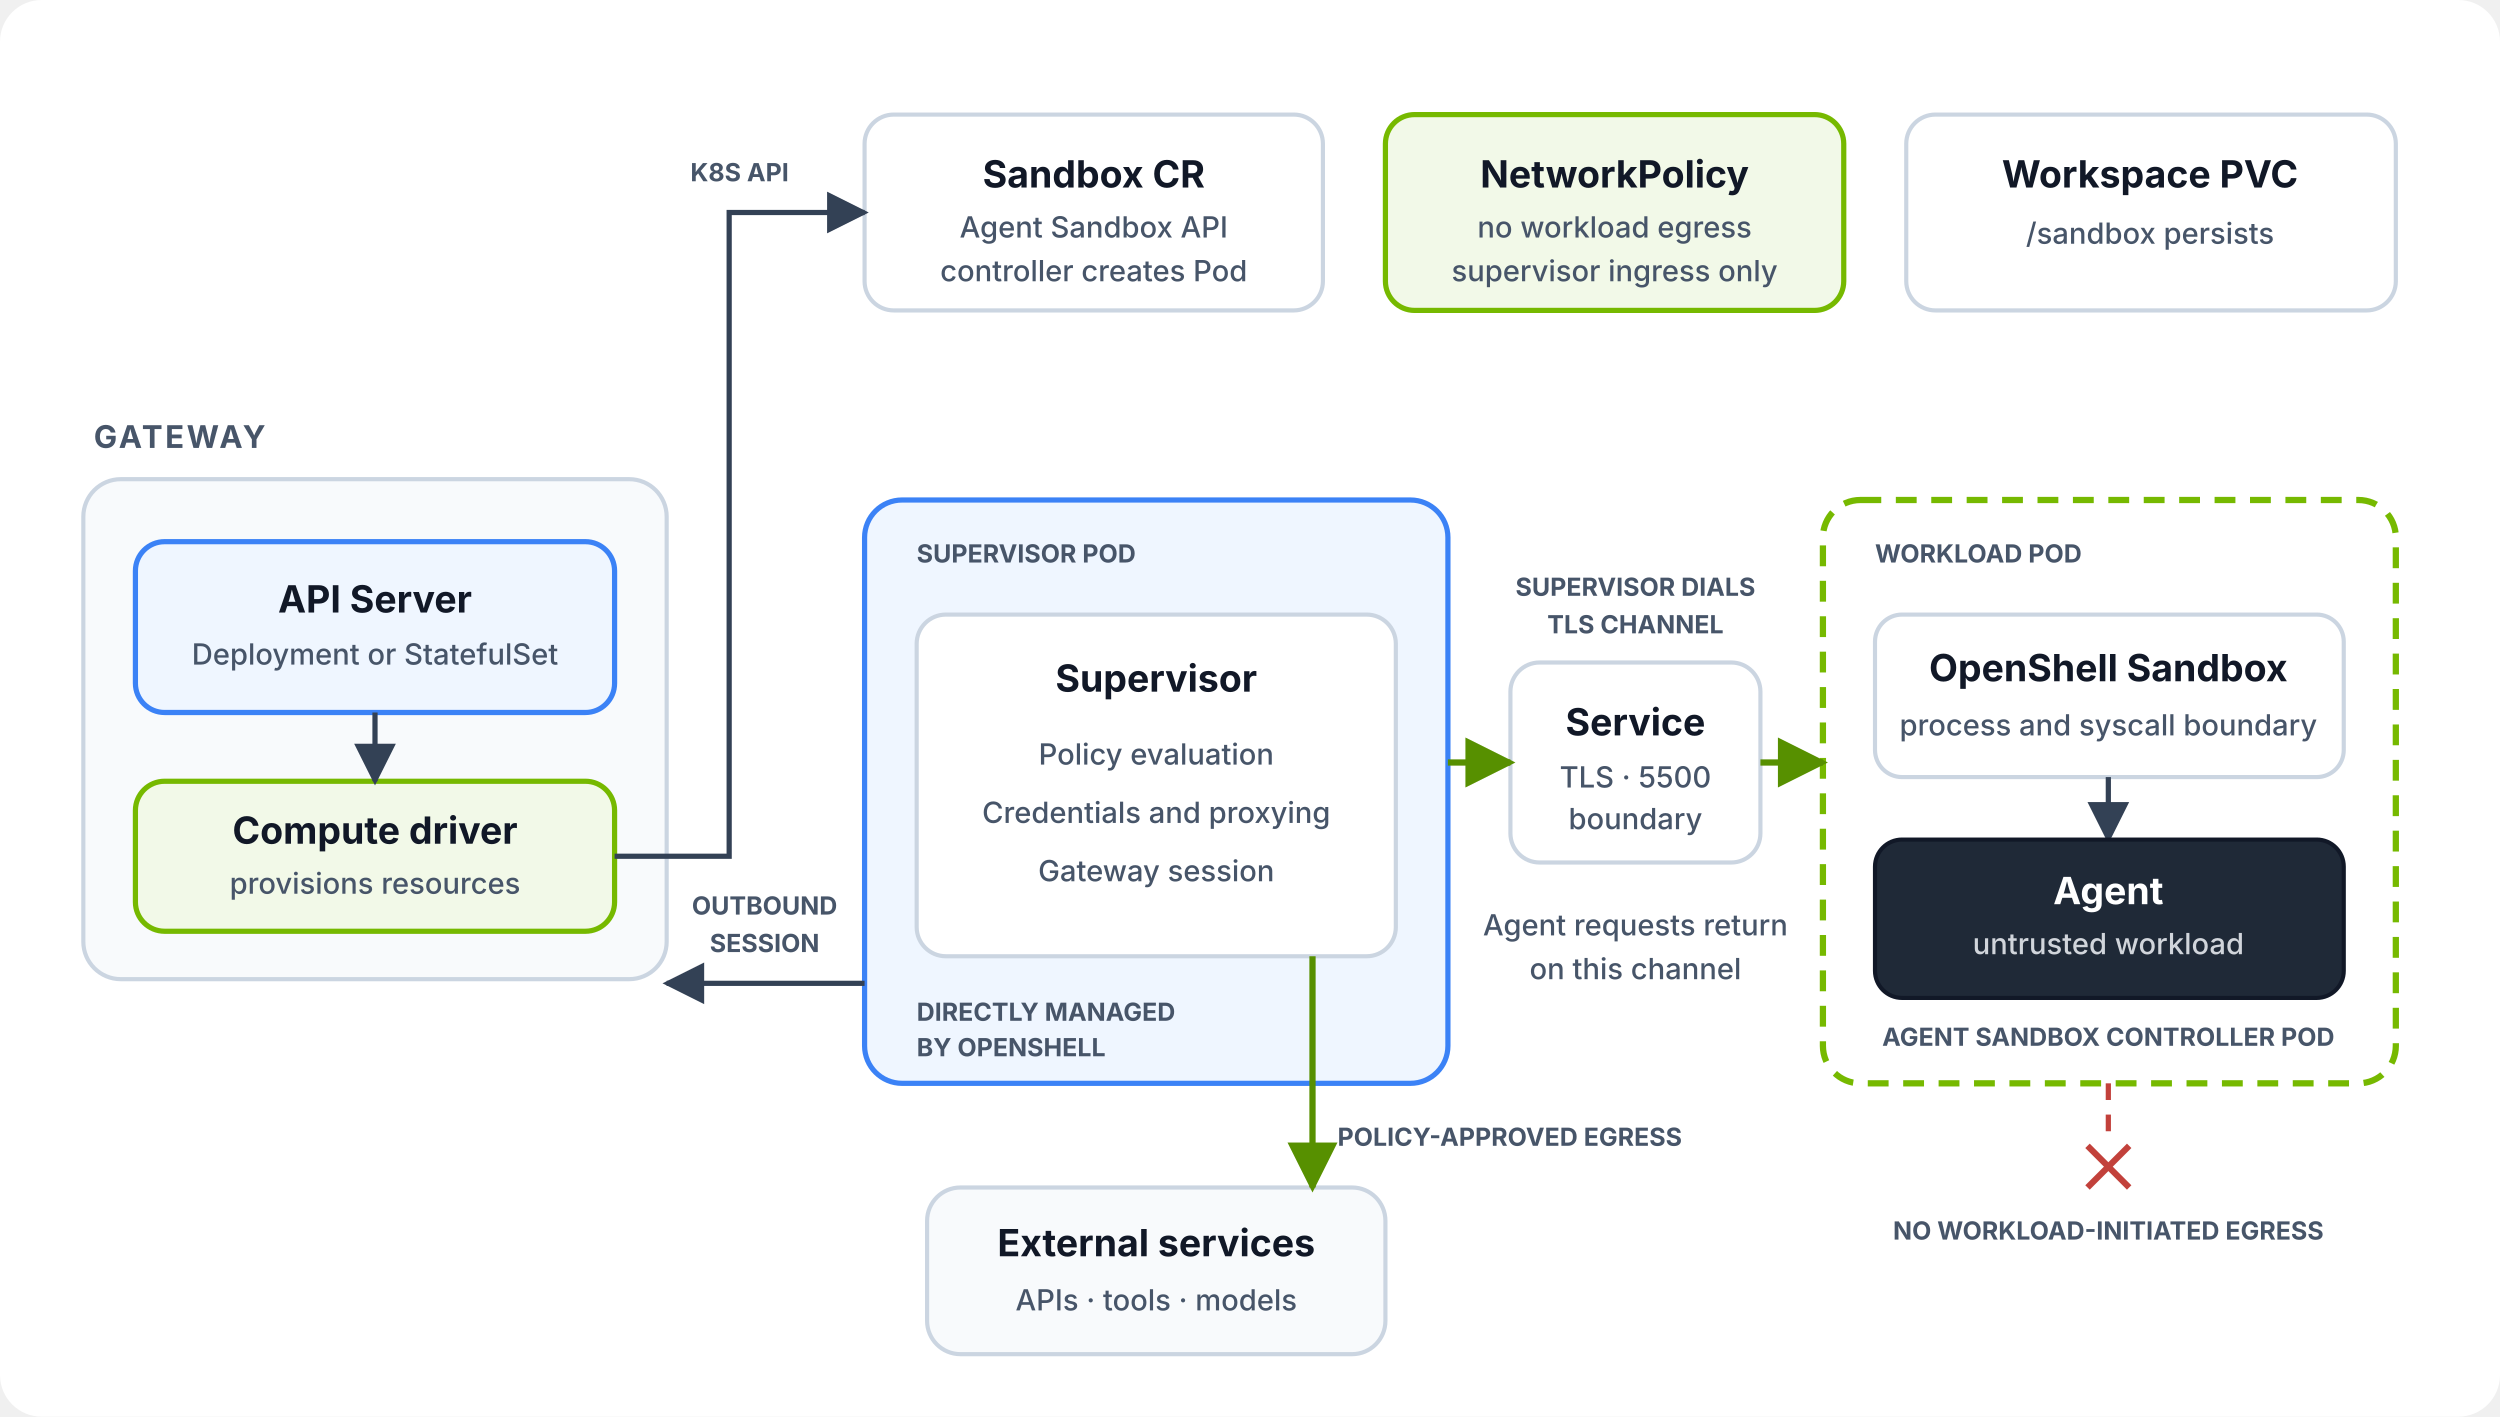
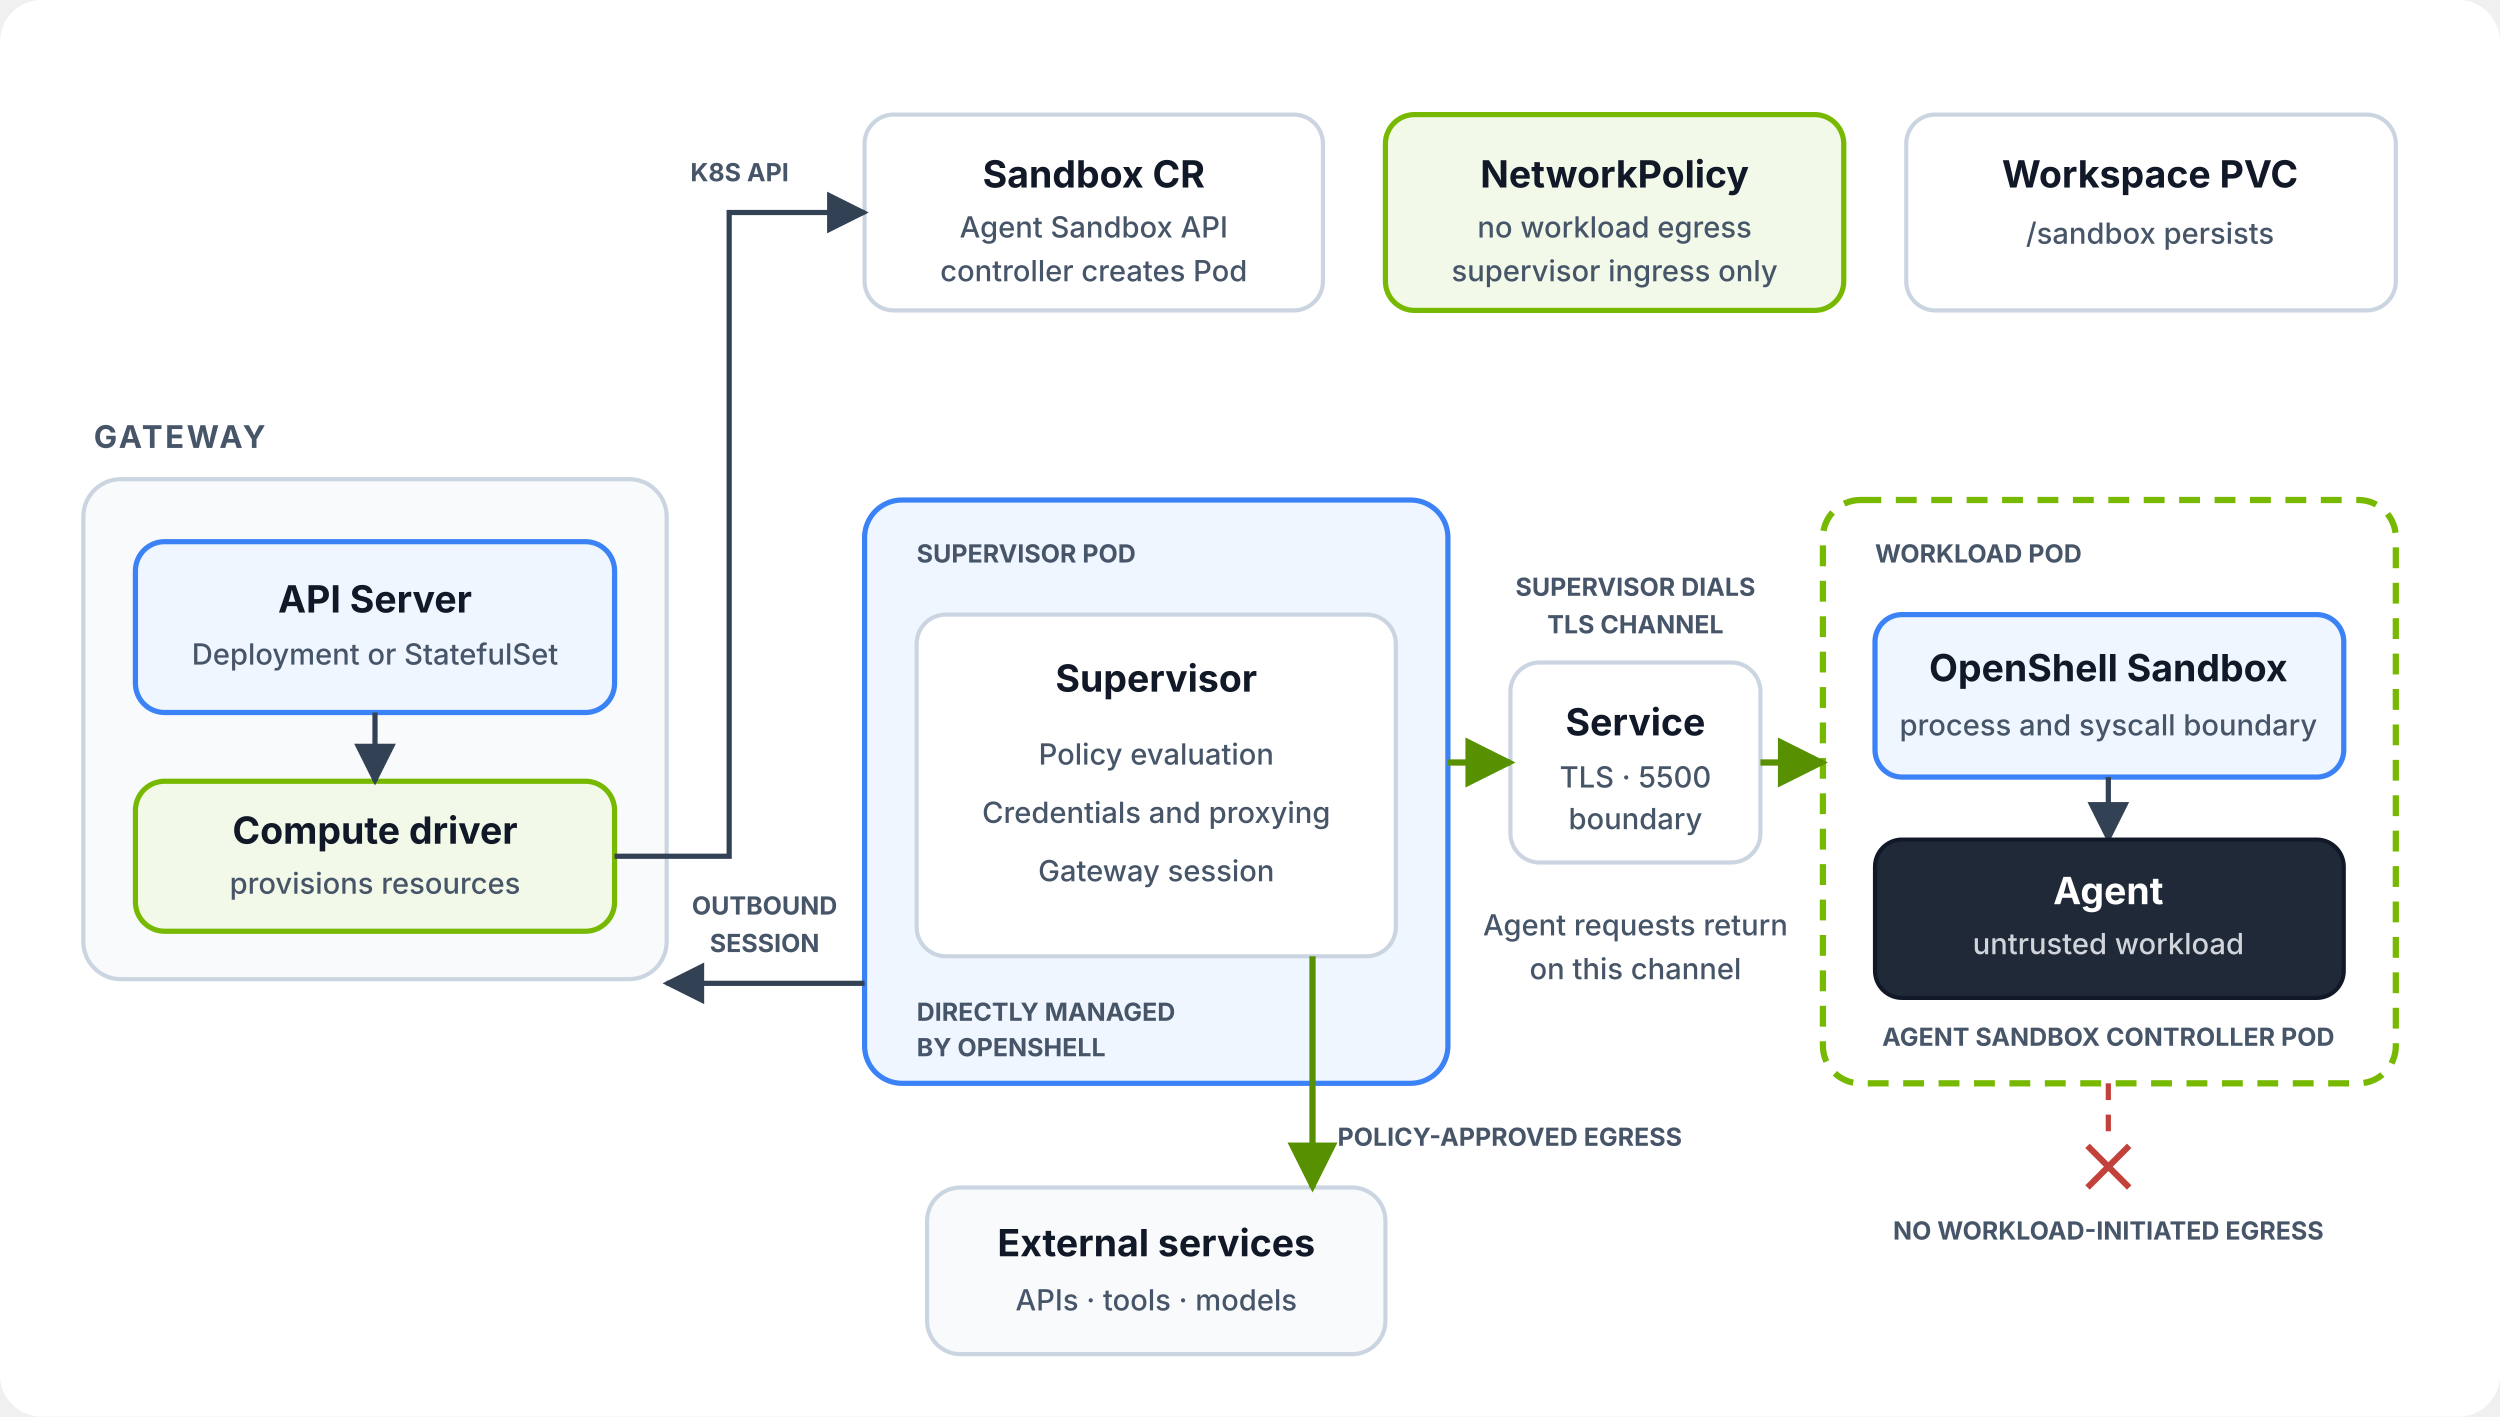
<svg xmlns="http://www.w3.org/2000/svg" width="1200" height="680" viewBox="0 0 1200 680" role="img" aria-labelledby="title desc">
  <defs>
    <marker id="arrow" viewBox="0 0 10 10" refX="9" refY="5" markerWidth="8" markerHeight="8" orient="auto-start-reverse">
      <path d="M 0 0 L 10 5 L 0 10 z" fill="#334155" />
    </marker>
    <marker id="arrow-green" viewBox="0 0 10 10" refX="9" refY="5" markerWidth="8" markerHeight="8" orient="auto-start-reverse">
      <path d="M 0 0 L 10 5 L 0 10 z" fill="#579000" />
    </marker>
    <style>
      .section { font: 700 15px -apple-system, BlinkMacSystemFont, "Segoe UI", sans-serif; fill: #475569; letter-spacing: .08em; }
      .label { font: 700 18px -apple-system, BlinkMacSystemFont, "Segoe UI", sans-serif; fill: #111827; }
      .small { font: 500 14px -apple-system, BlinkMacSystemFont, "Segoe UI", sans-serif; fill: #475569; }
      .tiny { font: 700 12px -apple-system, BlinkMacSystemFont, "Segoe UI", sans-serif; fill: #475569; }
      .box { fill: #ffffff; stroke: #cbd5e1; stroke-width: 2; }
      .soft { fill: #f8fafc; stroke: #cbd5e1; stroke-width: 2; }
      .trusted { fill: #eff6ff; stroke: #3b82f6; stroke-width: 2.5; }
+       .owned { fill: #eff6ff; stroke: #3b82f6; stroke-width: 2.5; }
      .green { fill: #f2f9e8; stroke: #76b900; stroke-width: 2.5; }
      .dark { fill: #1f2937; stroke: #111827; stroke-width: 2; }
      .line { fill: none; stroke: #334155; stroke-width: 2.5; marker-end: url(#arrow); }
      .flow { fill: none; stroke: #579000; stroke-width: 3; marker-end: url(#arrow-green); }
      .blocked { fill: none; stroke: #c2413b; stroke-width: 2.5; stroke-dasharray: 8 7; }
    </style>
  </defs>
  <rect width="1200" height="680" rx="20" fill="#ffffff" />
  <g transform="translate(0,-90)">
    <text x="45" y="305" class="section">GATEWAY</text>
    <rect x="40" y="320" width="280" height="240" rx="18" class="soft" />
    <rect x="65" y="350" width="230" height="82" rx="14" class="trusted" />
    <text x="180" y="384" text-anchor="middle" class="label">API Server</text>
    <text x="180" y="409" text-anchor="middle" class="small">Deployment or StatefulSet</text>
    <rect x="65" y="465" width="230" height="72" rx="14" class="green" />
    <text x="180" y="495" text-anchor="middle" class="label">Compute driver</text>
    <text x="180" y="519" text-anchor="middle" class="small">provisions resources</text>
    <path d="M180 432 V465" class="line" />
    <rect x="415" y="145" width="220" height="94" rx="14" class="box" />
    <text x="525" y="180" text-anchor="middle" class="label">Sandbox CR</text>
    <text x="525" y="204" text-anchor="middle" class="small">Agent Sandbox API</text>
    <text x="525" y="225" text-anchor="middle" class="small">controller creates Pod</text>
    <rect x="665" y="145" width="220" height="94" rx="14" class="green" />
    <text x="775" y="180" text-anchor="middle" class="label">NetworkPolicy</text>
    <text x="775" y="204" text-anchor="middle" class="small">no workload egress</text>
    <text x="775" y="225" text-anchor="middle" class="small">supervisor ingress only</text>
    <rect x="915" y="145" width="235" height="94" rx="14" class="box" />
    <text x="1032" y="180" text-anchor="middle" class="label">Workspace PVC</text>
    <text x="1032" y="207" text-anchor="middle" class="small">/sandbox persists</text>
    <rect x="415" y="330" width="280" height="280" rx="18" class="trusted" />
    <text x="440" y="360" class="tiny">SUPERVISOR POD</text>
    <rect x="440" y="385" width="230" height="164" rx="14" class="box" />
    <text x="555" y="422" text-anchor="middle" class="label">Supervisor</text>
    <text x="555" y="457" text-anchor="middle" class="small">Policy evaluation</text>
    <text x="555" y="485" text-anchor="middle" class="small">Credentials and proxying</text>
    <text x="555" y="513" text-anchor="middle" class="small">Gateway session</text>
    <text x="440" y="580" class="tiny">DIRECTLY MANAGED</text>
    <text x="440" y="597" class="tiny">BY OPENSHELL</text>
    <rect x="875" y="330" width="275" height="280" rx="18" fill="#ffffff" stroke="#76b900" stroke-width="3" stroke-dasharray="10 7" />
    <text x="900" y="360" class="tiny">WORKLOAD POD</text>
-     <rect x="900" y="385" width="225" height="78" rx="13" class="box" />
+     <rect x="900" y="385" width="225" height="78" rx="13" class="owned" />
    <text x="1012" y="417" text-anchor="middle" class="label">OpenShell Sandbox</text>
    <text x="1012" y="443" text-anchor="middle" class="small">process and syscall boundary</text>
    <path d="M1012 463 V493" class="line" />
    <rect x="900" y="493" width="225" height="76" rx="13" class="dark" />
    <text x="1012" y="524" text-anchor="middle" style="font:700 18px -apple-system,BlinkMacSystemFont,'Segoe UI',sans-serif;fill:#fff">Agent</text>
    <text x="1012" y="548" text-anchor="middle" style="font:500 14px -apple-system,BlinkMacSystemFont,'Segoe UI',sans-serif;fill:#d1d5db">untrusted workload</text>
    <text x="1012" y="592" text-anchor="middle" class="tiny">AGENT SANDBOX CONTROLLER POD</text>
    <text x="785" y="376" text-anchor="middle" class="tiny">SUPERVISOR DIALS</text>
    <text x="785" y="394" text-anchor="middle" class="tiny">TLS CHANNEL</text>
    <rect x="725" y="408" width="120" height="96" rx="14" class="box" />
    <text x="785" y="443" text-anchor="middle" class="label">Service</text>
    <text x="785" y="468" text-anchor="middle" class="small">TLS · 5500</text>
    <text x="785" y="488" text-anchor="middle" class="small">boundary</text>
    <path d="M695 456 H725" class="flow" />
    <path d="M845 456 H875" class="flow" />
    <text x="785" y="539" text-anchor="middle" class="small">Agent requests return</text>
    <text x="785" y="560" text-anchor="middle" class="small">on this channel</text>
    <path d="M295 501 H350 V192 H415" class="line" />
    <text x="355" y="177" text-anchor="middle" class="tiny">K8S API</text>
    <path d="M415 562 H320" class="line" />
    <text x="367" y="529" text-anchor="middle" class="tiny">OUTBOUND</text>
    <text x="367" y="547" text-anchor="middle" class="tiny">SESSION</text>
    <rect x="445" y="660" width="220" height="80" rx="16" class="soft" />
    <text x="555" y="693" text-anchor="middle" class="label">External services</text>
    <text x="555" y="719" text-anchor="middle" class="small">APIs · tools · models</text>
    <path d="M630 549 V660" class="flow" />
    <text x="642" y="640" class="tiny">POLICY-APPROVED EGRESS</text>
    <path d="M1012 610 V638" class="blocked" />
    <line x1="1002" y1="640" x2="1022" y2="660" stroke="#c2413b" stroke-width="3" />
    <line x1="1022" y1="640" x2="1002" y2="660" stroke="#c2413b" stroke-width="3" />
    <text x="1012" y="685" text-anchor="middle" class="tiny">NO WORKLOAD-INITIATED EGRESS</text>
  </g>
</svg>
